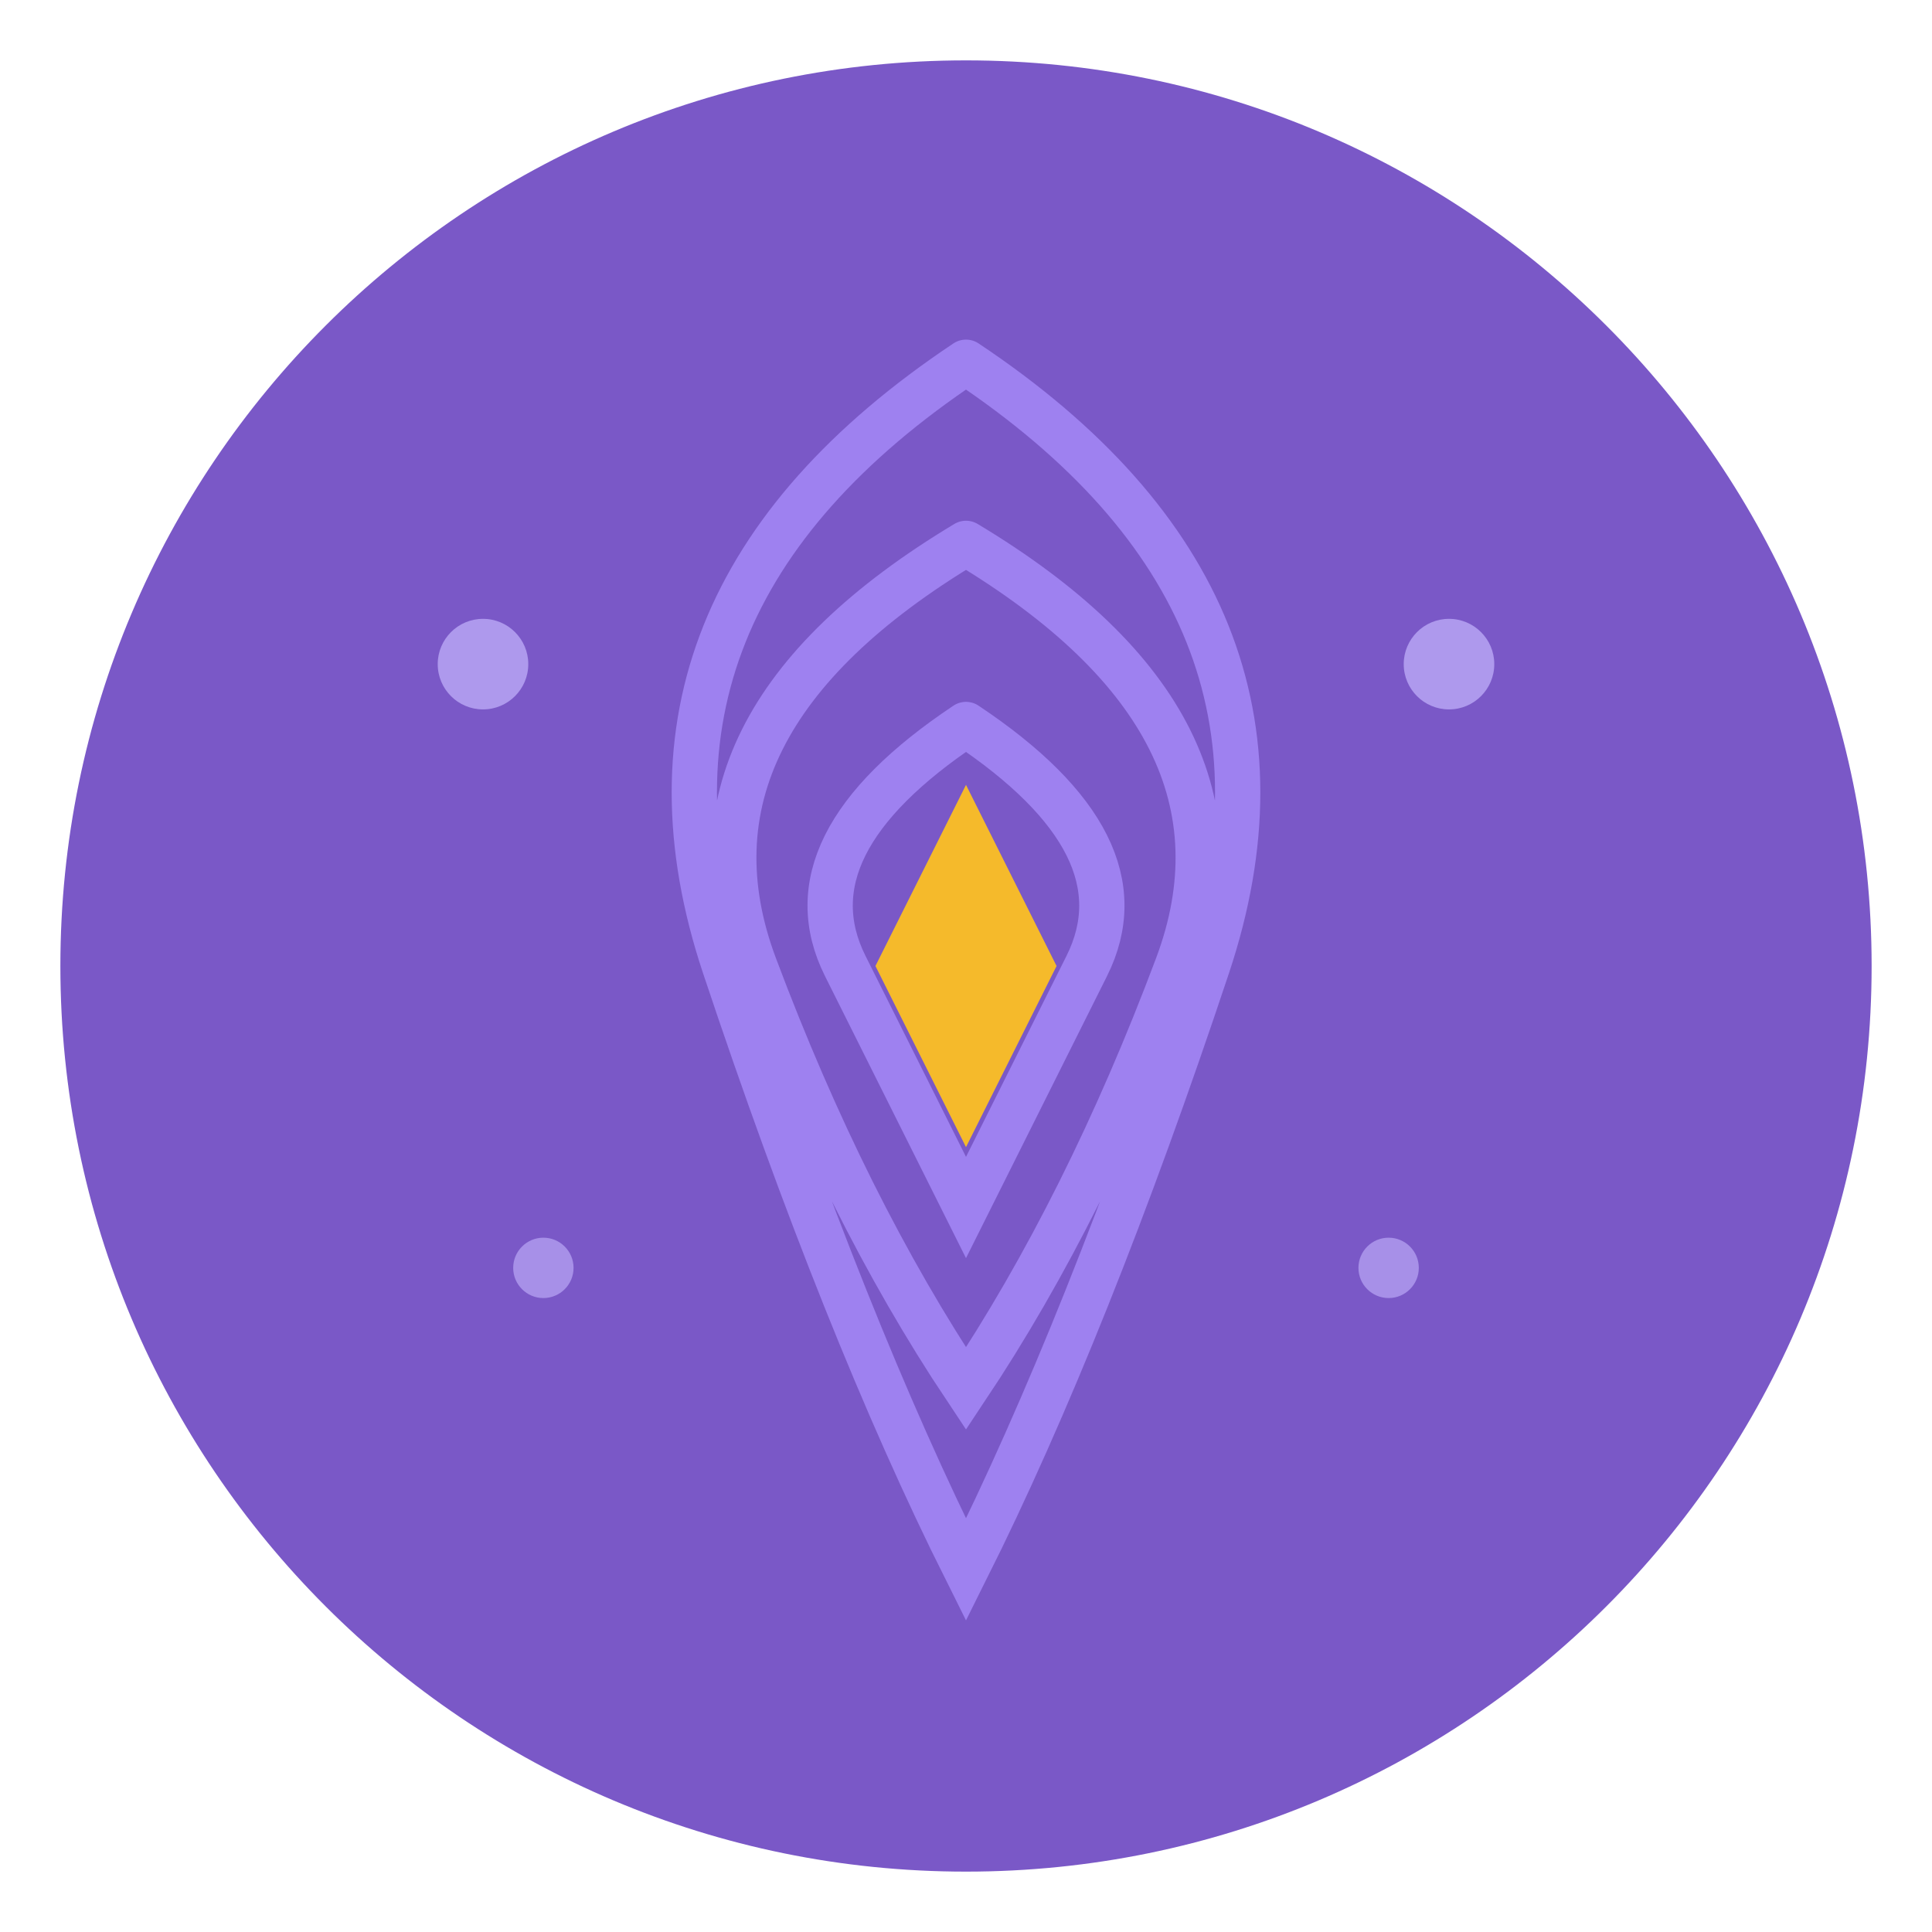
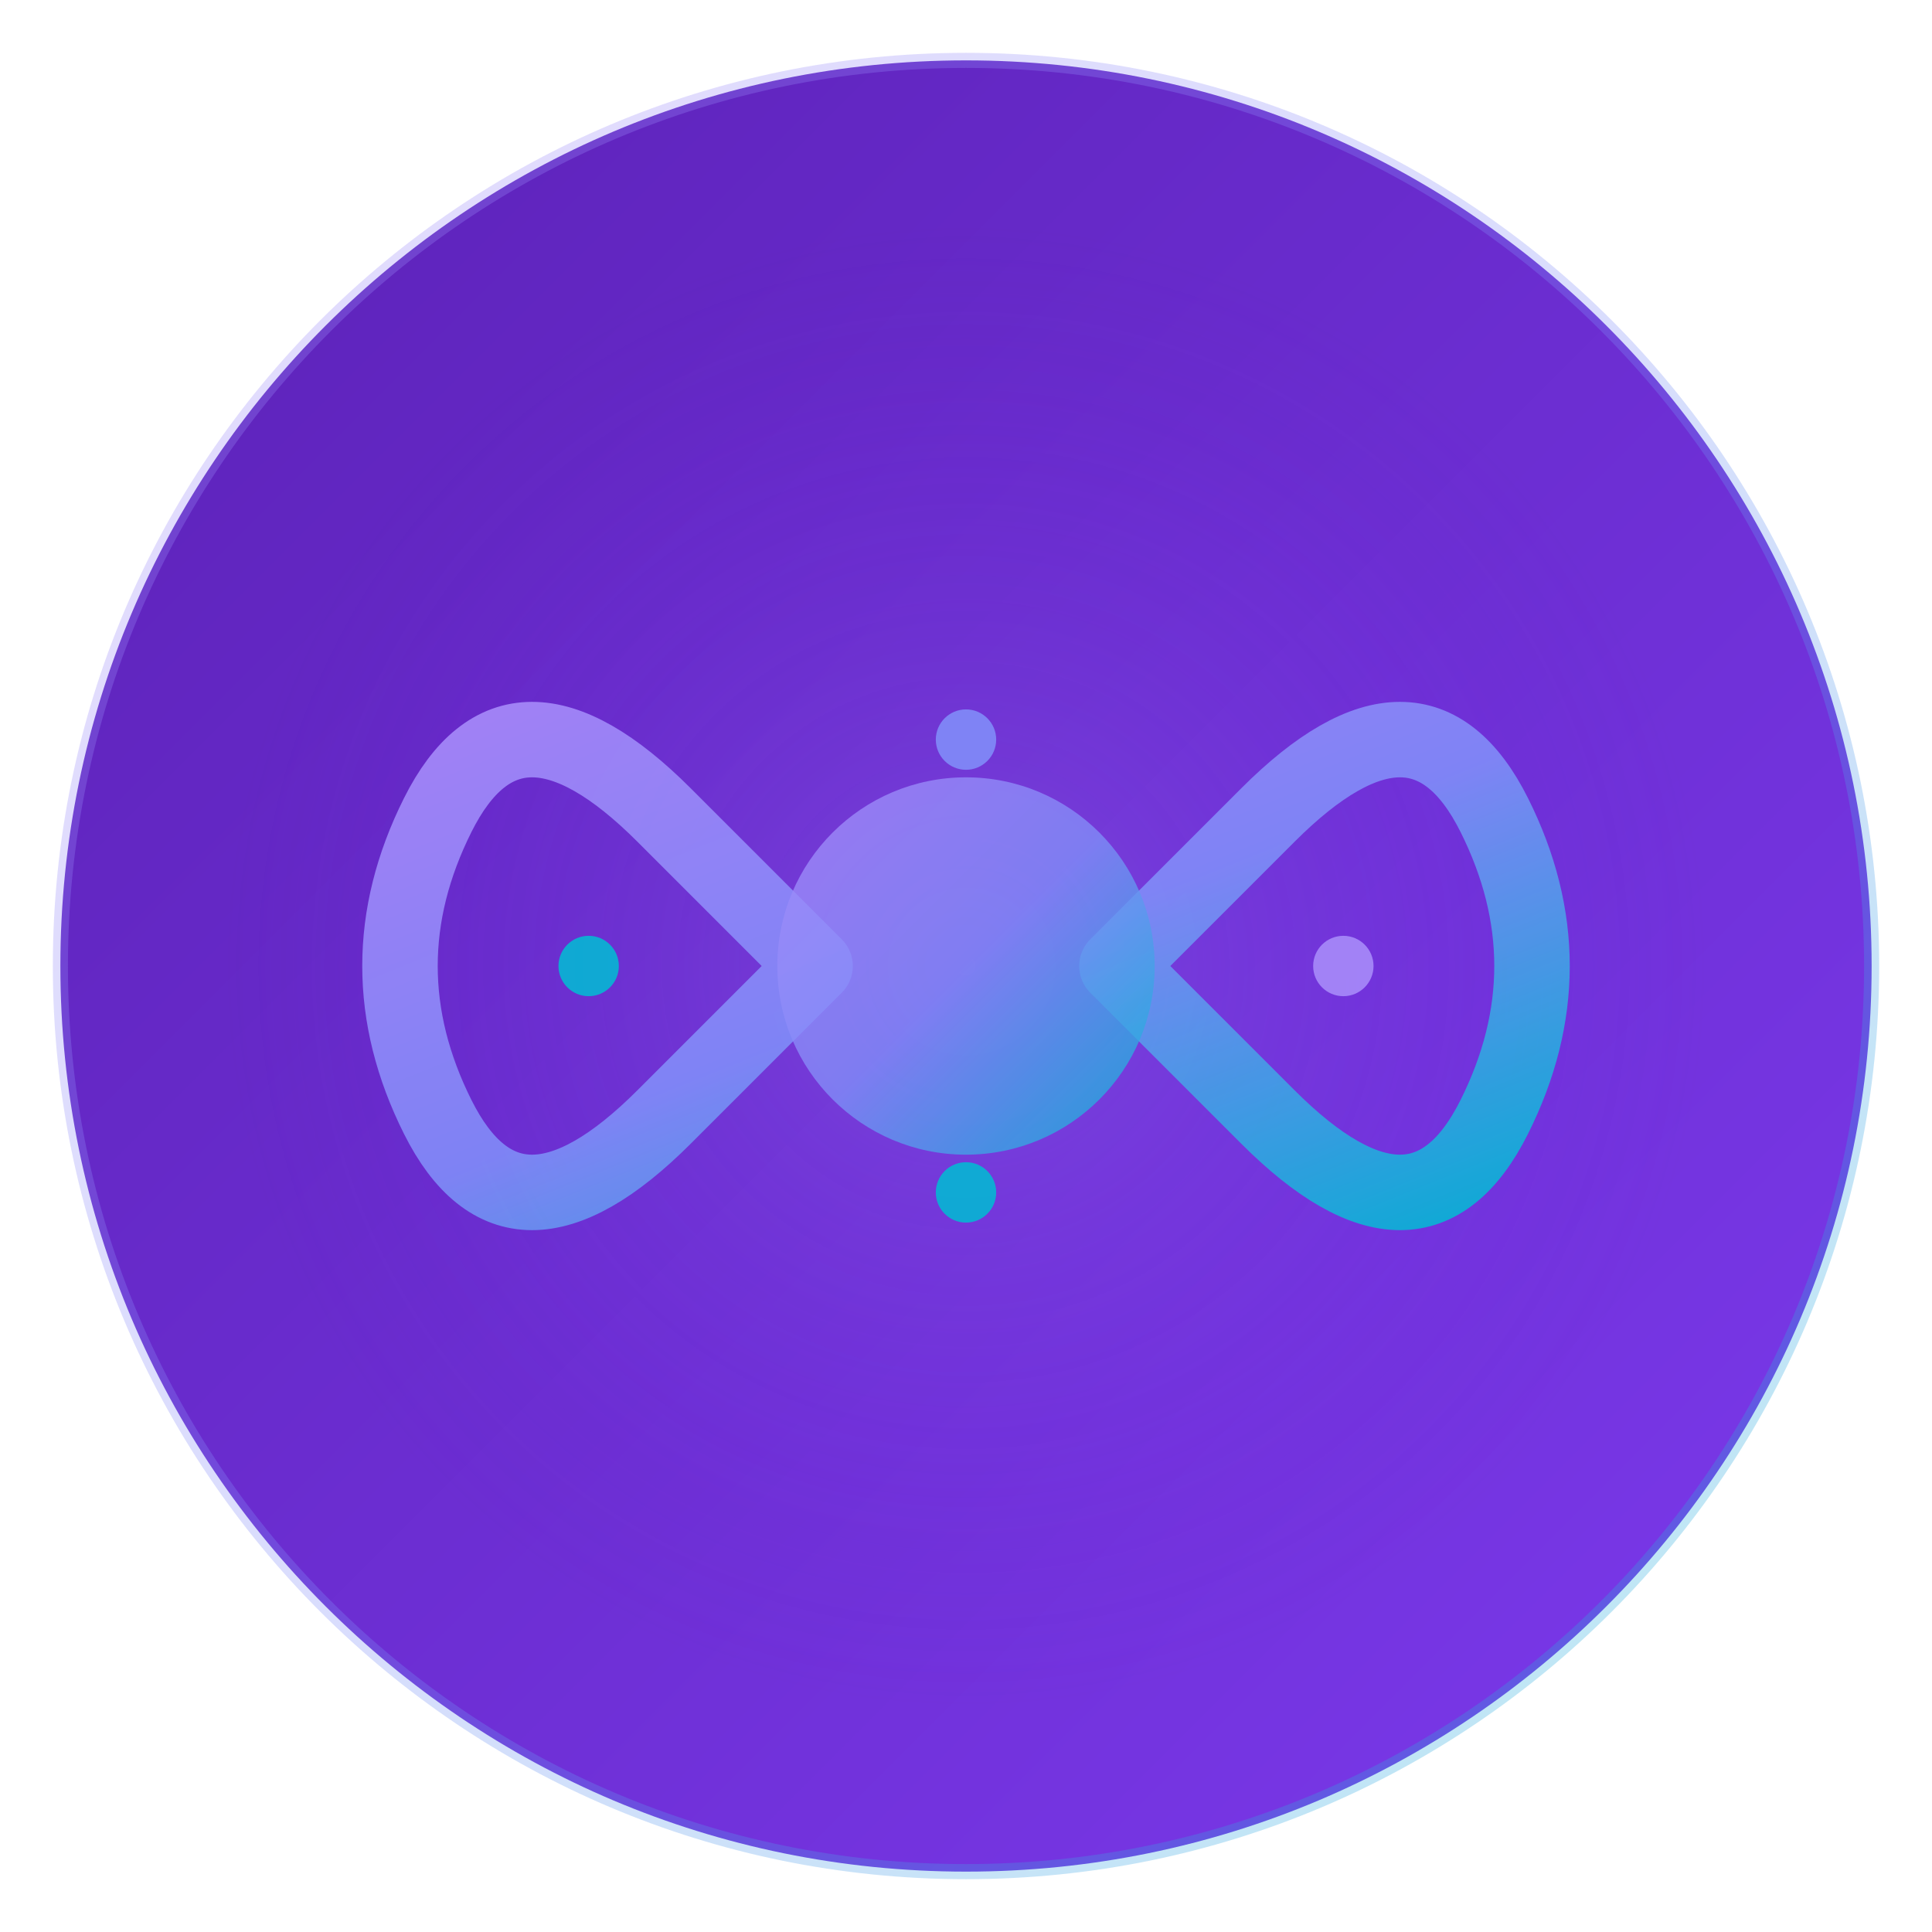
- <svg xmlns="http://www.w3.org/2000/svg" width="256" height="256" viewBox="0 0 256 256">
-   <circle cx="128" cy="128" r="120" fill="#6B46C1" opacity="0.9" />
-   <path d="M 128 48 Q 80 80 96 128 Q 112 176 128 208 Q 144 176 160 128 Q 176 80 128 48 M 128 72 Q 88 96 100 128 Q 112 160 128 184 Q 144 160 156 128 Q 168 96 128 72 M 128 96 Q 104 112 112 128 Q 120 144 128 160 Q 136 144 144 128 Q 152 112 128 96" fill="none" stroke="#A78BFA" stroke-width="6" stroke-linecap="round" opacity="0.8" />
-   <polygon points="128,104 140,128 128,152 116,128" fill="#FBBF24" opacity="0.95" />
-   <circle cx="64" cy="88" r="6" fill="#C4B5FD" opacity="0.7" />
-   <circle cx="192" cy="88" r="6" fill="#C4B5FD" opacity="0.7" />
-   <circle cx="72" cy="168" r="4" fill="#C4B5FD" opacity="0.6" />
-   <circle cx="184" cy="168" r="4" fill="#C4B5FD" opacity="0.6" />
+ <svg xmlns="http://www.w3.org/2000/svg" width="512" height="512" viewBox="0 0 512 512">
+   <defs>
+     <linearGradient id="bgGrad" x1="0%" y1="0%" x2="100%" y2="100%">
+       <stop offset="0%" style="stop-color:#5B21B6" />
+       <stop offset="100%" style="stop-color:#7C3AED" />
+     </linearGradient>
+     <linearGradient id="flowGrad" x1="0%" y1="0%" x2="100%" y2="100%">
+       <stop offset="0%" style="stop-color:#A78BFA" />
+       <stop offset="50%" style="stop-color:#818CF8" />
+       <stop offset="100%" style="stop-color:#06B6D4" />
+     </linearGradient>
+     <radialGradient id="glow">
+       <stop offset="0%" style="stop-color:#A78BFA;stop-opacity:0.6" />
+       <stop offset="70%" style="stop-color:#7C3AED;stop-opacity:0.2" />
+       <stop offset="100%" style="stop-color:#5B21B6;stop-opacity:0" />
+     </radialGradient>
+   </defs>
+   <circle cx="256" cy="256" r="240" fill="url(#bgGrad)" />
+   <circle cx="256" cy="256" r="200" fill="url(#glow)" opacity="0.4" />
+   <g transform="translate(256, 256)">
+     <path d="M -80,-40 Q -120,-80 -140,-40 Q -160,0 -140,40 Q -120,80 -80,40 L -40,0 L -80,-40 Z M 80,40 Q 120,80 140,40 Q 160,0 140,-40 Q 120,-80 80,-40 L 40,0 L 80,40 Z" fill="none" stroke="url(#flowGrad)" stroke-width="20" stroke-linecap="round" stroke-linejoin="round" opacity="0.9" />
+     <ellipse cx="0" cy="0" rx="50" ry="50" fill="url(#flowGrad)" opacity="0.8" />
+     <circle cx="-100" cy="0" r="8" fill="#06B6D4" opacity="0.9">
+       <animate attributeName="opacity" values="0.3;1;0.3" dur="2s" repeatCount="indefinite" />
+     </circle>
+     <circle cx="0" cy="-60" r="8" fill="#818CF8" opacity="0.9">
+       <animate attributeName="opacity" values="1;0.3;1" dur="2s" repeatCount="indefinite" />
+     </circle>
+     <circle cx="100" cy="0" r="8" fill="#A78BFA" opacity="0.9">
+       <animate attributeName="opacity" values="0.3;1;0.3" dur="2s" repeatCount="indefinite" />
+     </circle>
+     <circle cx="0" cy="60" r="8" fill="#06B6D4" opacity="0.9">
+       <animate attributeName="opacity" values="1;0.3;1" dur="2s" repeatCount="indefinite" />
+     </circle>
+   </g>
+   <circle cx="256" cy="256" r="240" fill="none" stroke="url(#flowGrad)" stroke-width="4" opacity="0.3" />
</svg>
